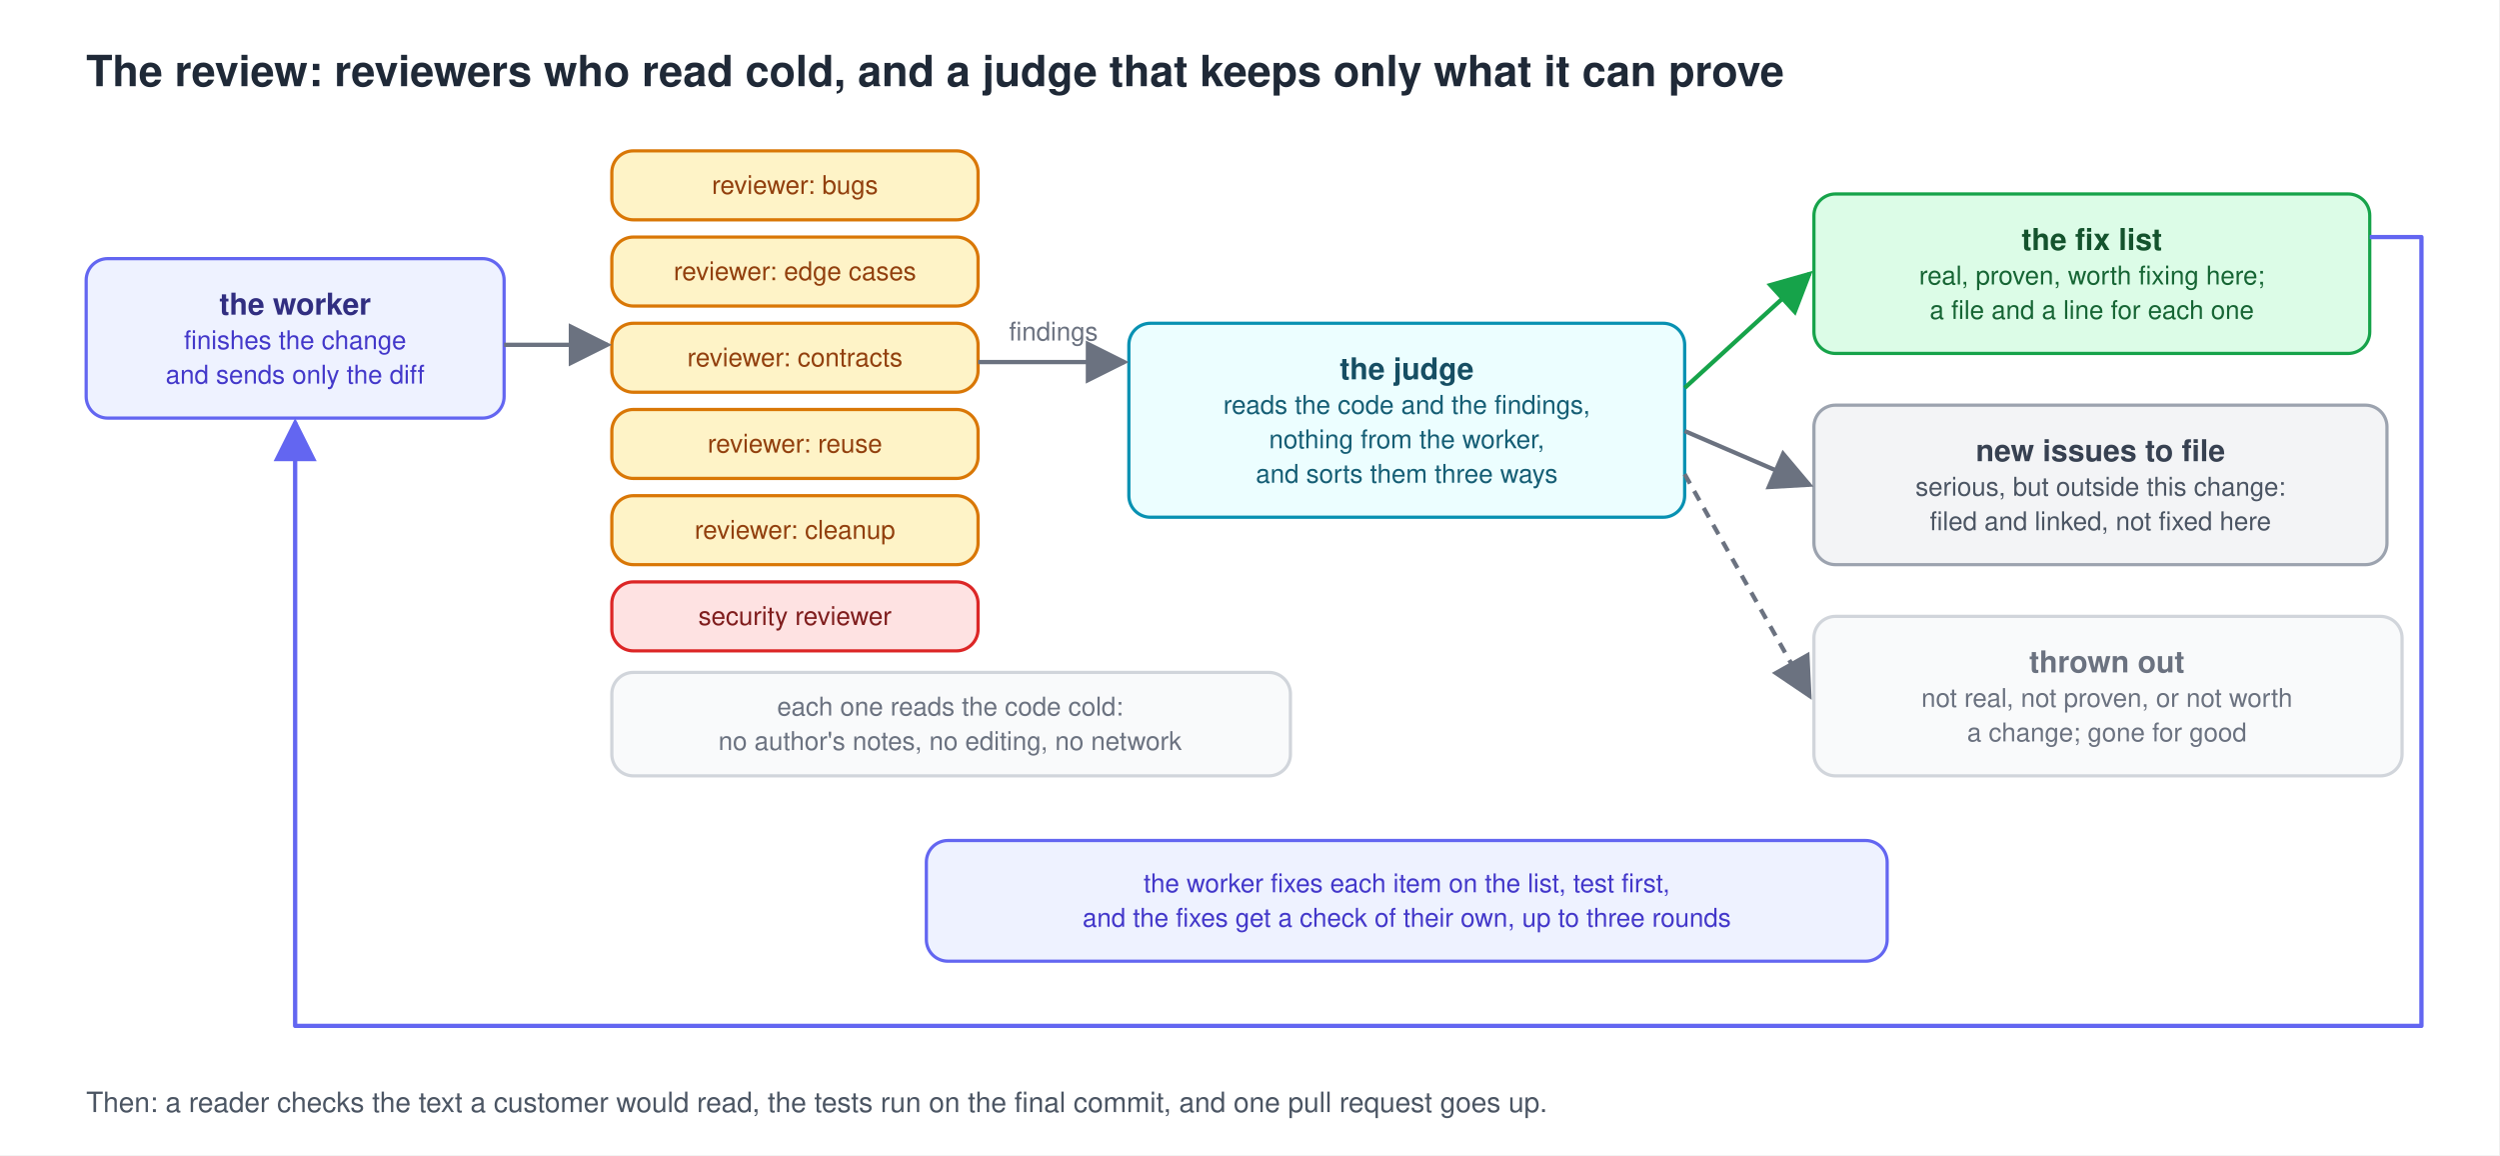
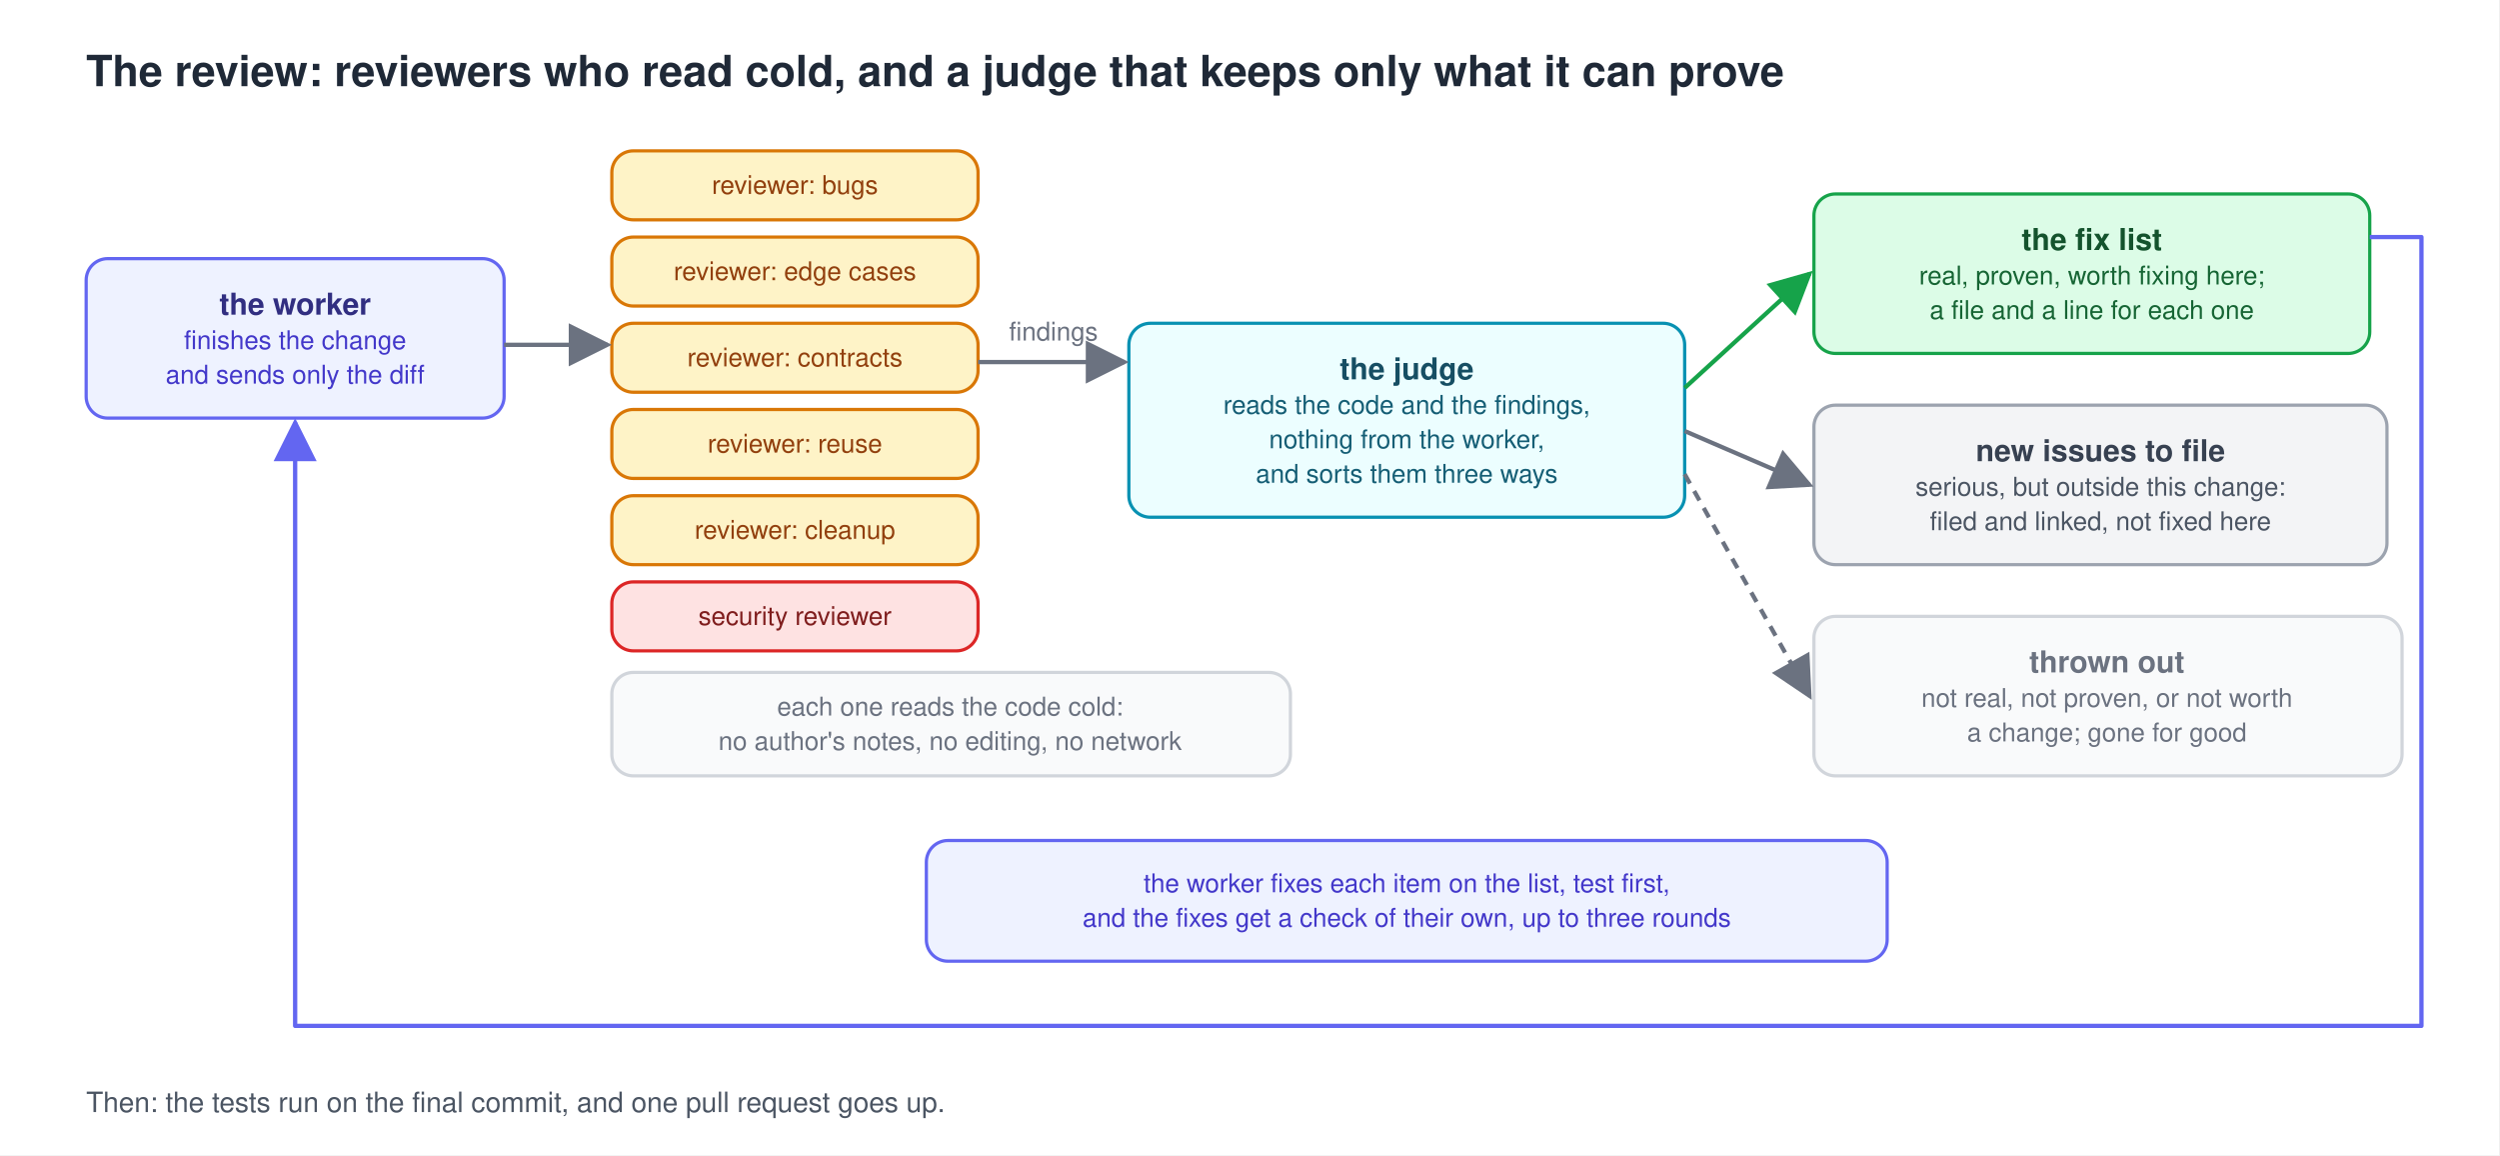
<svg xmlns="http://www.w3.org/2000/svg" width="1160" height="536" viewBox="0 0 1160 536" font-family="-apple-system, Segoe UI, Helvetica, Arial, sans-serif" font-size="14">
  <rect width="1160" height="536" fill="#ffffff" />
  <defs>
    <marker id="m16a34a" markerWidth="10" markerHeight="10" refX="9" refY="5" orient="auto">
      <path d="M0,0 L10,5 L0,10 z" fill="#16a34a" />
    </marker>
    <marker id="m6366f1" markerWidth="10" markerHeight="10" refX="9" refY="5" orient="auto">
      <path d="M0,0 L10,5 L0,10 z" fill="#6366f1" />
    </marker>
    <marker id="m6b7280" markerWidth="10" markerHeight="10" refX="9" refY="5" orient="auto">
      <path d="M0,0 L10,5 L0,10 z" fill="#6b7280" />
    </marker>
    <marker id="md97706" markerWidth="10" markerHeight="10" refX="9" refY="5" orient="auto">
      <path d="M0,0 L10,5 L0,10 z" fill="#d97706" />
    </marker>
    <marker id="mdb2777" markerWidth="10" markerHeight="10" refX="9" refY="5" orient="auto">
      <path d="M0,0 L10,5 L0,10 z" fill="#db2777" />
    </marker>
    <marker id="mdc2626" markerWidth="10" markerHeight="10" refX="9" refY="5" orient="auto">
      <path d="M0,0 L10,5 L0,10 z" fill="#dc2626" />
    </marker>
  </defs>
  <text x="40" y="40" text-anchor="start" font-size="20" font-weight="600" fill="#1f2937">The review: reviewers who read cold, and a judge that keeps only what it can prove</text>
  <rect x="40" y="120" width="194" height="74" rx="10" fill="#eef2ff" stroke="#6366f1" stroke-width="1.5" />
  <text x="137" y="146" text-anchor="middle" font-size="14" font-weight="600" fill="#312e81">the worker</text>
  <text x="137" y="162" text-anchor="middle" font-size="12" fill="#4338ca">finishes the change</text>
  <text x="137" y="178" text-anchor="middle" font-size="12" fill="#4338ca">and sends only the diff</text>
  <rect x="284" y="70" width="170" height="32" rx="10" fill="#fef3c7" stroke="#d97706" stroke-width="1.5" />
  <text x="369" y="90" text-anchor="middle" font-size="12" fill="#92400e">reviewer: bugs</text>
  <rect x="284" y="110" width="170" height="32" rx="10" fill="#fef3c7" stroke="#d97706" stroke-width="1.5" />
  <text x="369" y="130" text-anchor="middle" font-size="12" fill="#92400e">reviewer: edge cases</text>
  <rect x="284" y="150" width="170" height="32" rx="10" fill="#fef3c7" stroke="#d97706" stroke-width="1.5" />
  <text x="369" y="170" text-anchor="middle" font-size="12" fill="#92400e">reviewer: contracts</text>
  <rect x="284" y="190" width="170" height="32" rx="10" fill="#fef3c7" stroke="#d97706" stroke-width="1.5" />
  <text x="369" y="210" text-anchor="middle" font-size="12" fill="#92400e">reviewer: reuse</text>
  <rect x="284" y="230" width="170" height="32" rx="10" fill="#fef3c7" stroke="#d97706" stroke-width="1.5" />
  <text x="369" y="250" text-anchor="middle" font-size="12" fill="#92400e">reviewer: cleanup</text>
  <rect x="284" y="270" width="170" height="32" rx="10" fill="#fee2e2" stroke="#dc2626" stroke-width="1.5" />
  <text x="369" y="290" text-anchor="middle" font-size="12" fill="#7f1d1d">security reviewer</text>
  <rect x="284" y="312" width="315" height="48" rx="10" fill="#f9fafb" stroke="#d1d5db" stroke-width="1.5" />
  <text x="441" y="332" text-anchor="middle" font-size="12" fill="#6b7280">each one reads the code cold:</text>
  <text x="441" y="348" text-anchor="middle" font-size="12" fill="#6b7280">no author's notes, no editing, no network</text>
  <line x1="234" y1="160" x2="282" y2="160" stroke="#6b7280" stroke-width="2" marker-end="url(#m6b7280)" />
  <rect x="524" y="150" width="258" height="90" rx="10" fill="#ecfeff" stroke="#0891b2" stroke-width="1.5" />
  <text x="653" y="176" text-anchor="middle" font-size="14" font-weight="600" fill="#164e63">the judge</text>
  <text x="653" y="192" text-anchor="middle" font-size="12" fill="#155e75">reads the code and the findings,</text>
  <text x="653" y="208" text-anchor="middle" font-size="12" fill="#155e75">nothing from the worker,</text>
  <text x="653" y="224" text-anchor="middle" font-size="12" fill="#155e75">and sorts them three ways</text>
  <line x1="454" y1="168" x2="522" y2="168" stroke="#6b7280" stroke-width="2" marker-end="url(#m6b7280)" />
  <text x="489" y="158" text-anchor="middle" font-size="12" fill="#6b7280">findings</text>
  <rect x="842" y="90" width="258" height="74" rx="10" fill="#dcfce7" stroke="#16a34a" stroke-width="1.5" />
  <text x="971" y="116" text-anchor="middle" font-size="14" font-weight="600" fill="#14532d">the fix list</text>
  <text x="971" y="132" text-anchor="middle" font-size="12" fill="#166534">real, proven, worth fixing here;</text>
  <text x="971" y="148" text-anchor="middle" font-size="12" fill="#166534">a file and a line for each one</text>
  <rect x="842" y="188" width="266" height="74" rx="10" fill="#f3f4f6" stroke="#9ca3af" stroke-width="1.5" />
  <text x="975" y="214" text-anchor="middle" font-size="14" font-weight="600" fill="#374151">new issues to file</text>
  <text x="975" y="230" text-anchor="middle" font-size="12" fill="#4b5563">serious, but outside this change:</text>
  <text x="975" y="246" text-anchor="middle" font-size="12" fill="#4b5563">filed and linked, not fixed here</text>
  <rect x="842" y="286" width="273" height="74" rx="10" fill="#f9fafb" stroke="#d1d5db" stroke-width="1.5" />
  <text x="978" y="312" text-anchor="middle" font-size="14" font-weight="600" fill="#6b7280">thrown out</text>
  <text x="978" y="328" text-anchor="middle" font-size="12" fill="#6b7280">not real, not proven, or not worth</text>
  <text x="978" y="344" text-anchor="middle" font-size="12" fill="#6b7280">a change; gone for good</text>
  <line x1="782" y1="180" x2="840" y2="127" stroke="#16a34a" stroke-width="2" marker-end="url(#m16a34a)" />
  <line x1="782" y1="200" x2="840" y2="225" stroke="#6b7280" stroke-width="2" marker-end="url(#m6b7280)" />
  <line x1="782" y1="220" x2="840" y2="323" stroke="#6b7280" stroke-width="2" stroke-dasharray="5 4" marker-end="url(#m6b7280)" />
  <rect x="430" y="390" width="446" height="56" rx="10" fill="#eef2ff" stroke="#6366f1" stroke-width="1.5" />
  <text x="653" y="414" text-anchor="middle" font-size="12" fill="#4338ca">the worker fixes each item on the list, test first,</text>
  <text x="653" y="430" text-anchor="middle" font-size="12" fill="#4338ca">and the fixes get a check of their own, up to three rounds</text>
  <path d="M 1100 110 L 1124 110 L 1124 476 L 137 476 L 137 196" fill="none" stroke="#6366f1" stroke-width="2" stroke-linejoin="round" marker-end="url(#m6366f1)" />
-   <text x="40" y="516" text-anchor="start" font-size="13" fill="#4b5563">Then: a reader checks the text a customer would read, the tests run on the final commit, and one pull request goes up.</text>
+   <text x="40" y="516" text-anchor="start" font-size="13" fill="#4b5563">Then: the tests run on the final commit, and one pull request goes up.</text>
</svg>
